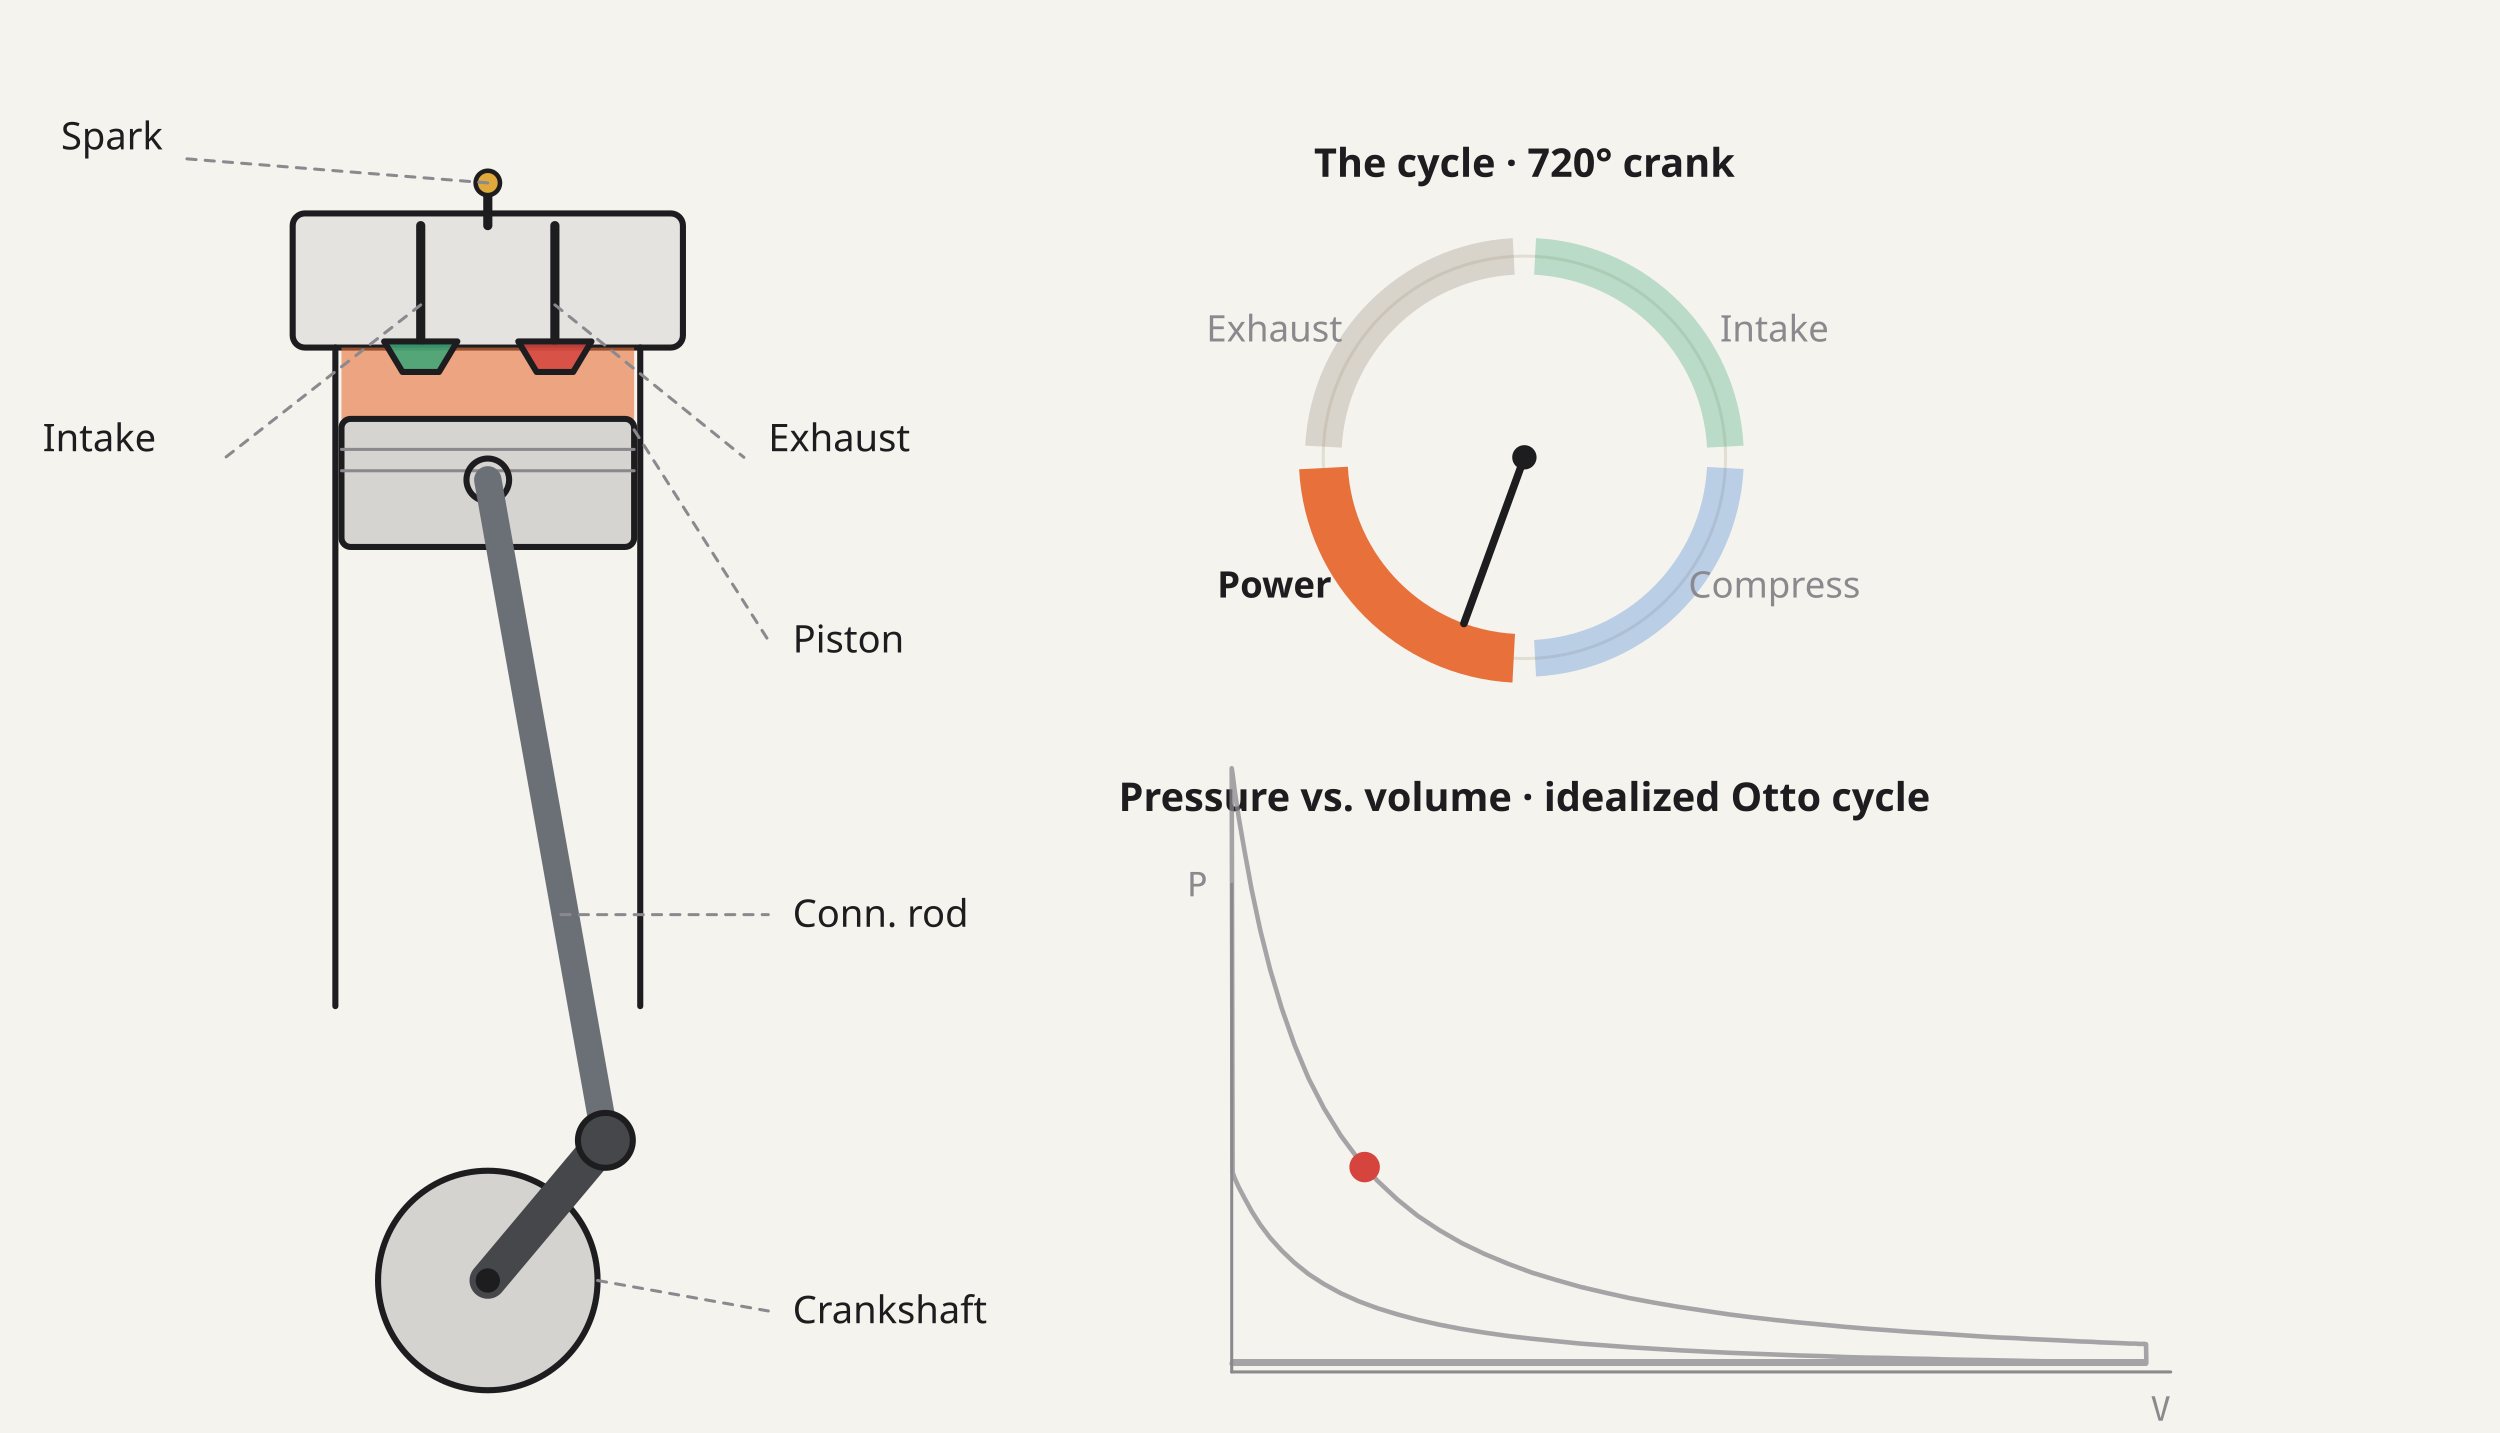
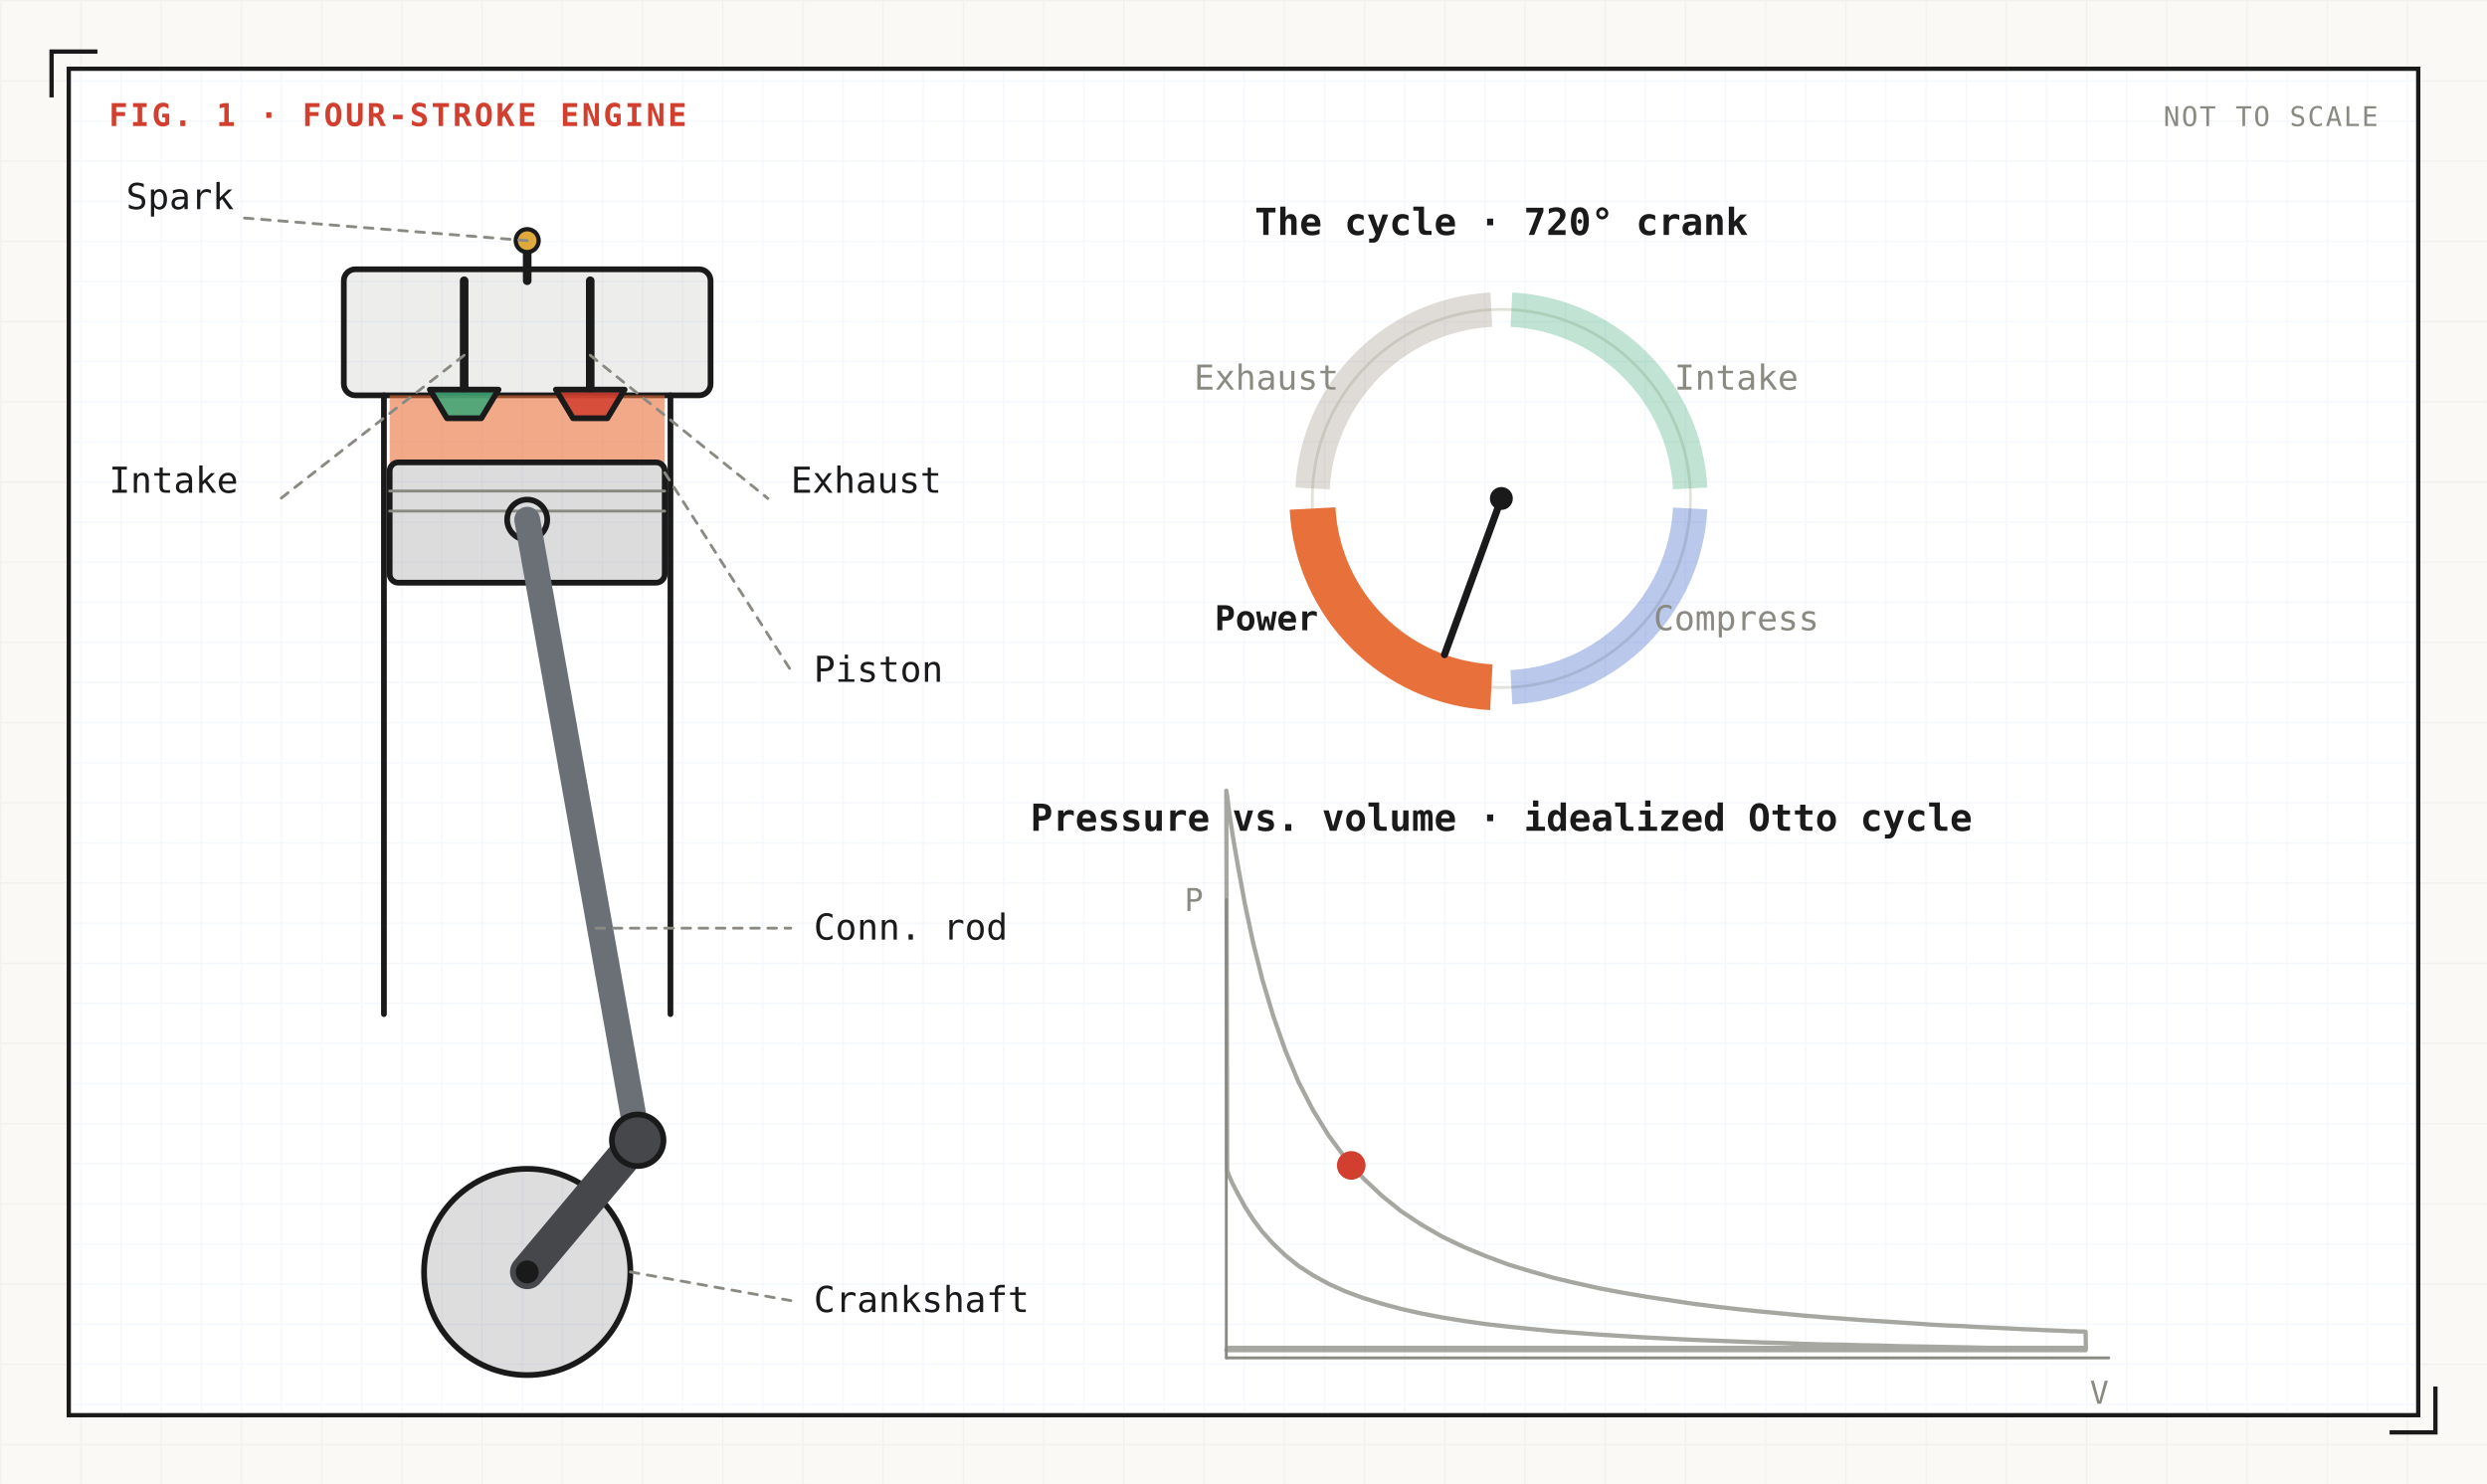
- <svg xmlns="http://www.w3.org/2000/svg" viewBox="0 0 820 470" stroke-linejoin="round" stroke-linecap="round" font-family="ui-sans-serif,system-ui,sans-serif">
-   <rect width="820" height="470" fill="#f5f3ee" />
-   <rect x="96" y="70" width="128" height="44" rx="4" fill="#8a8a8e" fill-opacity=".15" stroke="#1d1d1f" stroke-width="2" />
-   <rect x="112" y="114" width="96" height="23.4" fill="#e8703a" fill-opacity=".6" />
-   <line x1="110" y1="114" x2="110" y2="330" stroke="#1d1d1f" stroke-width="2" />
-   <line x1="210" y1="114" x2="210" y2="330" stroke="#1d1d1f" stroke-width="2" />
-   <g>
-     <line x1="138" y1="74" x2="138" y2="112" stroke="#1d1d1f" stroke-width="3" />
-     <path d="M126 112 L150 112 L144 122 L132 122 Z" fill="#3aa676" fill-opacity=".85" stroke="#1d1d1f" stroke-width="2" />
+ <svg xmlns="http://www.w3.org/2000/svg" viewBox="0 0 868 518">
+   <defs>
+     <pattern id="pg" width="28" height="28" patternUnits="userSpaceOnUse">
+       <path d="M28 0 H0 V28" fill="none" stroke="#1a1a1a" stroke-opacity="0.035" stroke-width="1" />
+     </pattern>
+     <pattern id="bg" width="14" height="14" patternUnits="userSpaceOnUse">
+       <path d="M14 0 H0 V14" fill="none" stroke="#2553c4" stroke-opacity="0.05" stroke-width="1" />
+     </pattern>
+   </defs>
+   <rect width="868" height="518" fill="#faf9f5" />
+   <rect width="868" height="518" fill="url(#pg)" />
+   <rect x="24" y="24" width="820" height="470" fill="#ffffff" stroke="#1a1a1a" stroke-width="1.5" />
+   <rect x="24" y="24" width="820" height="470" fill="url(#bg)" />
+   <path d="M18 34 L18 18 L34 18" fill="none" stroke="#1a1a1a" stroke-width="1.5" />
+   <path d="M850 484 L850 500 L834 500" fill="none" stroke="#1a1a1a" stroke-width="1.5" />
+   <g transform="translate(24 24)" stroke-linejoin="round" stroke-linecap="round">
+     <text x="14" y="20" font-size="11" font-weight="600" fill="#d23f2e" font-family="'JetBrains Mono', ui-monospace, monospace" letter-spacing="0.08em">FIG. 1 · FOUR-STROKE ENGINE</text>
+     <text x="806" y="20" font-size="9.5" fill="#8a8a82" font-family="'JetBrains Mono', ui-monospace, monospace" letter-spacing="0.06em" text-anchor="end">NOT TO SCALE</text>
+     <rect x="96" y="70" width="128" height="44" rx="4" fill="#8a8a82" fill-opacity=".15" stroke="#1a1a1a" stroke-width="2" />
+     <rect x="112" y="114" width="96" height="23.4" fill="#e8703a" fill-opacity=".6" />
+     <line x1="110" y1="114" x2="110" y2="330" stroke="#1a1a1a" stroke-width="2" />
+     <line x1="210" y1="114" x2="210" y2="330" stroke="#1a1a1a" stroke-width="2" />
+     <g>
+       <line x1="138" y1="74" x2="138" y2="112" stroke="#1a1a1a" stroke-width="3" />
+       <path d="M126 112 L150 112 L144 122 L132 122 Z" fill="#3aa676" fill-opacity=".85" stroke="#1a1a1a" stroke-width="2" />
+     </g>
+     <g>
+       <line x1="182" y1="74" x2="182" y2="112" stroke="#1a1a1a" stroke-width="3" />
+       <path d="M170 112 L194 112 L188 122 L176 122 Z" fill="#d23f2e" fill-opacity=".85" stroke="#1a1a1a" stroke-width="2" />
+     </g>
+     <line x1="160" y1="62" x2="160" y2="74" stroke="#1a1a1a" stroke-width="3" />
+     <circle cx="160" cy="60" r="4" fill="#e0a93b" stroke="#1a1a1a" stroke-width="1.5" />
+     <g transform="translate(0 17.4)">
+       <rect x="112" y="120" width="96" height="42" rx="3" fill="#8a8a8e" fill-opacity=".3" stroke="#1a1a1a" stroke-width="2" />
+       <line x1="112" y1="130" x2="208" y2="130" stroke="#8a8a82" stroke-width="1" />
+       <line x1="112" y1="137" x2="208" y2="137" stroke="#8a8a82" stroke-width="1" />
+       <circle cx="160" cy="140" r="7" fill="none" stroke="#1a1a1a" stroke-width="2" />
+     </g>
+     <line x1="160" y1="157.4" x2="198.6" y2="374.0" stroke="#6b6f76" stroke-width="9" stroke-linecap="round" />
+     <circle cx="160" cy="420" r="36" fill="#46474a" fill-opacity=".18" stroke="#1a1a1a" stroke-width="2" />
+     <g transform="rotate(40 160 420)">
+       <line x1="160" y1="420" x2="160" y2="360" stroke="#46474a" stroke-width="12" stroke-linecap="round" />
+       <circle cx="160" cy="360" r="9" fill="#46474a" stroke="#1a1a1a" stroke-width="2" />
+     </g>
+     <circle cx="160" cy="420" r="4" fill="#1a1a1a" />
+     <g font-size="12.5" fill="#1a1a1a" font-family="'JetBrains Mono', ui-monospace, monospace">
+       <line x1="160" y1="60" x2="60" y2="52" stroke="#8a8a82" stroke-width="1" stroke-dasharray="3 3" />
+       <text x="20" y="49">Spark</text>
+       <line x1="138" y1="100" x2="74" y2="150" stroke="#8a8a82" stroke-width="1" stroke-dasharray="3 3" />
+       <text x="14" y="148">Intake</text>
+       <line x1="182" y1="100" x2="244" y2="150" stroke="#8a8a82" stroke-width="1" stroke-dasharray="3 3" />
+       <text x="252" y="148">Exhaust</text>
+       <line x1="208" y1="141" x2="252" y2="210" stroke="#8a8a82" stroke-width="1" stroke-dasharray="3 3" />
+       <text x="260" y="214">Piston</text>
+       <line x1="184" y1="300" x2="252" y2="300" stroke="#8a8a82" stroke-width="1" stroke-dasharray="3 3" />
+       <text x="260" y="304">Conn. rod</text>
+       <line x1="196" y1="420" x2="252" y2="430" stroke="#8a8a82" stroke-width="1" stroke-dasharray="3 3" />
+       <text x="260" y="434">Crankshaft</text>
+     </g>
+     <text x="500" y="58" font-size="13" font-weight="600" text-anchor="middle" fill="#1a1a1a" font-family="'JetBrains Mono', ui-monospace, monospace">The cycle · 720° crank</text>
+     <circle cx="500" cy="150" r="66" fill="none" stroke="#e3e2da" stroke-width="1" />
+     <path d="M503.5 84.1 A66 66 0 0 1 565.9 146.5" fill="none" stroke="#3aa676" stroke-width="12" stroke-linecap="butt" opacity="0.32" />
+     <path d="M565.9 153.5 A66 66 0 0 1 503.5 215.9" fill="none" stroke="#2553c4" stroke-width="12" stroke-linecap="butt" opacity="0.32" />
+     <path d="M496.5 215.9 A66 66 0 0 1 434.1 153.5" fill="none" stroke="#e8703a" stroke-width="16" stroke-linecap="butt" opacity="1" />
+     <path d="M434.1 146.5 A66 66 0 0 1 496.5 84.1" fill="none" stroke="#9a8f80" stroke-width="12" stroke-linecap="butt" opacity="0.32" />
+     <g font-size="12" text-anchor="middle" font-family="'JetBrains Mono', ui-monospace, monospace">
+       <text x="582" y="112" fill="#8a8a82">Intake</text>
+       <text x="582" y="196" fill="#8a8a82">Compress</text>
+       <text x="418" y="196" fill="#1a1a1a" font-weight="600">Power</text>
+       <text x="418" y="112" fill="#8a8a82">Exhaust</text>
+     </g>
+     <g transform="rotate(200.0 500 150)">
+       <line x1="500" y1="150" x2="500" y2="92" stroke="#1a1a1a" stroke-width="2.5" stroke-linecap="round" />
+     </g>
+     <circle cx="500" cy="150" r="4" fill="#1a1a1a" />
+     <text x="500" y="266" font-size="13" font-weight="600" text-anchor="middle" fill="#1a1a1a" font-family="'JetBrains Mono', ui-monospace, monospace">Pressure vs. volume · idealized Otto cycle</text>
+     <line x1="404" y1="290" x2="404" y2="450" stroke="#8a8a82" stroke-width="1" />
+     <line x1="404" y1="450" x2="712" y2="450" stroke="#8a8a82" stroke-width="1" />
+     <text x="396" y="294" text-anchor="end" font-size="11" fill="#8a8a82" font-family="'JetBrains Mono', ui-monospace, monospace">P</text>
+     <text x="712" y="466" text-anchor="end" font-size="11" fill="#8a8a82" font-family="'JetBrains Mono', ui-monospace, monospace">V</text>
+     <path d="M404.0 497.3 L404.3 497.3 L405.0 497.3 L406.3 497.3 L408.2 497.3 L410.5 497.3 L413.3 497.3 L416.6 497.3 L420.4 497.3 L424.6 497.3 L429.2 497.3 L434.3 497.3 L439.8 497.3 L445.6 497.3 L451.8 497.3 L458.3 497.3 L465.0 497.3 L472.1 497.3 L479.4 497.3 L486.9 497.3 L494.6 497.3 L502.4 497.3 L510.3 497.3 L518.4 497.3 L526.5 497.3 L534.6 497.3 L542.7 497.3 L550.9 497.3 L558.9 497.3 L566.9 497.3 L574.8 497.3 L582.6 497.3 L590.3 497.3 L597.8 497.3 L605.1 497.3 L612.3 497.3 L619.2 497.3 L625.9 497.3 L632.4 497.3 L638.6 497.3 L644.6 497.3 L650.3 497.3 L655.7 497.3 L660.9 497.3 L665.8 497.3 L670.4 497.3 L674.7 497.3 L678.7 497.3 L682.5 497.3 L685.9 497.3 L689.0 497.3 L691.9 497.3 L694.4 497.3 L696.7 497.3 L698.6 497.3 L700.3 497.3 L701.6 497.3 L702.7 497.3 L703.4 497.3 L703.9 497.3 L704.0 497.0 L703.9 497.0 L703.4 496.9 L702.7 496.9 L701.6 496.9 L700.3 496.9 L698.6 496.9 L696.7 496.9 L694.4 496.8 L691.9 496.8 L689.0 496.8 L685.9 496.7 L682.5 496.7 L678.7 496.6 L674.7 496.5 L670.4 496.5 L665.8 496.4 L660.9 496.3 L655.7 496.2 L650.3 496.1 L644.6 496.0 L638.6 495.9 L632.4 495.7 L625.9 495.6 L619.2 495.4 L612.3 495.3 L605.1 495.1 L597.8 494.8 L590.3 494.6 L582.6 494.3 L574.8 494.0 L566.9 493.7 L558.9 493.3 L550.9 492.9 L542.7 492.4 L534.6 491.9 L526.5 491.3 L518.4 490.7 L510.3 489.9 L502.4 489.1 L494.6 488.2 L486.9 487.1 L479.4 485.9 L472.1 484.5 L465.0 482.9 L458.3 481.1 L451.8 479.1 L445.6 476.8 L439.8 474.2 L434.3 471.2 L429.2 467.9 L424.6 464.2 L420.4 460.2 L416.6 456.0 L413.3 451.6 L410.5 447.2 L408.2 443.0 L406.3 439.4 L405.0 436.5 L404.3 434.6 L404.0 302.0 L404.3 303.9 L405.0 309.5 L406.3 318.1 L408.2 329.1 L410.5 341.6 L413.3 354.8 L416.6 368.0 L420.4 380.7 L424.6 392.7 L429.2 403.7 L434.3 413.6 L439.8 422.5 L445.6 430.3 L451.8 437.3 L458.3 443.4 L465.0 448.8 L472.1 453.5 L479.4 457.7 L486.9 461.3 L494.6 464.5 L502.4 467.4 L510.3 469.8 L518.4 472.1 L526.5 474.0 L534.6 475.8 L542.7 477.3 L550.9 478.7 L558.9 479.9 L566.9 481.1 L574.8 482.1 L582.6 483.0 L590.3 483.8 L597.8 484.5 L605.1 485.2 L612.3 485.8 L619.2 486.3 L625.9 486.8 L632.4 487.2 L638.6 487.6 L644.6 488.0 L650.3 488.4 L655.7 488.7 L660.9 488.9 L665.8 489.2 L670.4 489.4 L674.7 489.6 L678.7 489.8 L682.5 490.0 L685.9 490.1 L689.0 490.3 L691.9 490.4 L694.4 490.5 L696.7 490.6 L698.6 490.7 L700.3 490.7 L701.6 490.8 L702.7 490.8 L703.4 490.8 L703.9 490.9 L704.0 496.5 L703.9 496.5 L703.4 496.5 L702.7 496.5 L701.6 496.5 L700.3 496.5 L698.6 496.5 L696.7 496.5 L694.4 496.5 L691.9 496.5 L689.0 496.5 L685.9 496.5 L682.5 496.5 L678.7 496.5 L674.7 496.5 L670.4 496.5 L665.8 496.5 L660.9 496.5 L655.7 496.5 L650.3 496.5 L644.6 496.5 L638.6 496.5 L632.4 496.5 L625.9 496.5 L619.2 496.5 L612.3 496.5 L605.1 496.5 L597.8 496.5 L590.3 496.5 L582.6 496.5 L574.8 496.5 L566.9 496.5 L558.9 496.5 L550.9 496.5 L542.7 496.5 L534.6 496.5 L526.5 496.5 L518.4 496.5 L510.3 496.5 L502.4 496.5 L494.6 496.5 L486.9 496.5 L479.4 496.5 L472.1 496.5 L465.0 496.5 L458.3 496.5 L451.8 496.5 L445.6 496.5 L439.8 496.5 L434.3 496.5 L429.2 496.5 L424.6 496.5 L420.4 496.5 L416.6 496.5 L413.3 496.5 L410.5 496.5 L408.2 496.5 L406.3 496.5 L405.0 496.5 L404.3 496.5 L404.0 497.3Z" fill="none" stroke="#8a8a82" stroke-width="1.5" opacity=".75" transform="translate(0 -50)" />
+     <circle cx="447.6" cy="382.8" r="5" fill="#d23f2e" />
  </g>
-   <g>
-     <line x1="182" y1="74" x2="182" y2="112" stroke="#1d1d1f" stroke-width="3" />
-     <path d="M170 112 L194 112 L188 122 L176 122 Z" fill="#d6453d" fill-opacity=".85" stroke="#1d1d1f" stroke-width="2" />
-   </g>
-   <line x1="160" y1="62" x2="160" y2="74" stroke="#1d1d1f" stroke-width="3" />
-   <circle cx="160" cy="60" r="4" fill="#e0a93b" stroke="#1d1d1f" stroke-width="1.5" />
-   <g transform="translate(0 17.4)">
-     <rect x="112" y="120" width="96" height="42" rx="3" fill="#8a8a8e" fill-opacity=".3" stroke="#1d1d1f" stroke-width="2" />
-     <line x1="112" y1="130" x2="208" y2="130" stroke="#8a8a8e" stroke-width="1" />
-     <line x1="112" y1="137" x2="208" y2="137" stroke="#8a8a8e" stroke-width="1" />
-     <circle cx="160" cy="140" r="7" fill="none" stroke="#1d1d1f" stroke-width="2" />
-   </g>
-   <line x1="160" y1="157.4" x2="198.6" y2="374.0" stroke="#6b6f76" stroke-width="9" stroke-linecap="round" />
-   <circle cx="160" cy="420" r="36" fill="#46474a" fill-opacity=".18" stroke="#1d1d1f" stroke-width="2" />
-   <g transform="rotate(40 160 420)">
-     <line x1="160" y1="420" x2="160" y2="360" stroke="#46474a" stroke-width="12" stroke-linecap="round" />
-     <circle cx="160" cy="360" r="9" fill="#46474a" stroke="#1d1d1f" stroke-width="2" />
-   </g>
-   <circle cx="160" cy="420" r="4" fill="#1d1d1f" />
-   <g font-size="12.5" fill="#1d1d1f">
-     <line x1="160" y1="60" x2="60" y2="52" stroke="#8a8a8e" stroke-width="1" stroke-dasharray="3 3" />
-     <text x="20" y="49">Spark</text>
-     <line x1="138" y1="100" x2="74" y2="150" stroke="#8a8a8e" stroke-width="1" stroke-dasharray="3 3" />
-     <text x="14" y="148">Intake</text>
-     <line x1="182" y1="100" x2="244" y2="150" stroke="#8a8a8e" stroke-width="1" stroke-dasharray="3 3" />
-     <text x="252" y="148">Exhaust</text>
-     <line x1="208" y1="141" x2="252" y2="210" stroke="#8a8a8e" stroke-width="1" stroke-dasharray="3 3" />
-     <text x="260" y="214">Piston</text>
-     <line x1="184" y1="300" x2="252" y2="300" stroke="#8a8a8e" stroke-width="1" stroke-dasharray="3 3" />
-     <text x="260" y="304">Conn. rod</text>
-     <line x1="196" y1="420" x2="252" y2="430" stroke="#8a8a8e" stroke-width="1" stroke-dasharray="3 3" />
-     <text x="260" y="434">Crankshaft</text>
-   </g>
-   <text x="500" y="58" font-size="13" font-weight="600" text-anchor="middle" fill="#1d1d1f">The cycle · 720° crank</text>
-   <circle cx="500" cy="150" r="66" fill="none" stroke="#e3ded3" stroke-width="1" />
-   <path d="M503.5 84.1 A66 66 0 0 1 565.9 146.5" fill="none" stroke="#3aa676" stroke-width="12" stroke-linecap="butt" opacity="0.32" />
-   <path d="M565.9 153.5 A66 66 0 0 1 503.5 215.9" fill="none" stroke="#3d7dd6" stroke-width="12" stroke-linecap="butt" opacity="0.32" />
-   <path d="M496.5 215.9 A66 66 0 0 1 434.1 153.5" fill="none" stroke="#e8703a" stroke-width="16" stroke-linecap="butt" opacity="1" />
-   <path d="M434.1 146.5 A66 66 0 0 1 496.5 84.1" fill="none" stroke="#9a8f80" stroke-width="12" stroke-linecap="butt" opacity="0.32" />
-   <g font-size="12" text-anchor="middle">
-     <text x="582" y="112" fill="#8a8a8e">Intake</text>
-     <text x="582" y="196" fill="#8a8a8e">Compress</text>
-     <text x="418" y="196" fill="#1d1d1f" font-weight="600">Power</text>
-     <text x="418" y="112" fill="#8a8a8e">Exhaust</text>
-   </g>
-   <g transform="rotate(200.0 500 150)">
-     <line x1="500" y1="150" x2="500" y2="92" stroke="#1d1d1f" stroke-width="2.5" stroke-linecap="round" />
-   </g>
-   <circle cx="500" cy="150" r="4" fill="#1d1d1f" />
-   <text x="500" y="266" font-size="13" font-weight="600" text-anchor="middle" fill="#1d1d1f">Pressure vs. volume · idealized Otto cycle</text>
-   <line x1="404" y1="290" x2="404" y2="450" stroke="#8a8a8e" stroke-width="1" />
-   <line x1="404" y1="450" x2="712" y2="450" stroke="#8a8a8e" stroke-width="1" />
-   <text x="396" y="294" text-anchor="end" font-size="11" fill="#8a8a8e" font-family="ui-monospace,monospace">P</text>
-   <text x="712" y="466" text-anchor="end" font-size="11" fill="#8a8a8e" font-family="ui-monospace,monospace">V</text>
-   <path d="M404.0 497.3 L404.3 497.3 L405.0 497.3 L406.3 497.3 L408.2 497.3 L410.5 497.3 L413.3 497.3 L416.6 497.3 L420.4 497.3 L424.6 497.3 L429.2 497.3 L434.3 497.3 L439.8 497.3 L445.6 497.3 L451.8 497.3 L458.3 497.3 L465.0 497.3 L472.1 497.3 L479.4 497.3 L486.9 497.3 L494.6 497.3 L502.4 497.3 L510.3 497.3 L518.4 497.3 L526.5 497.3 L534.6 497.3 L542.7 497.3 L550.9 497.3 L558.9 497.3 L566.9 497.3 L574.8 497.3 L582.6 497.3 L590.3 497.3 L597.8 497.3 L605.1 497.3 L612.3 497.3 L619.2 497.3 L625.9 497.3 L632.4 497.3 L638.6 497.3 L644.6 497.3 L650.3 497.3 L655.7 497.3 L660.9 497.3 L665.8 497.3 L670.4 497.3 L674.7 497.3 L678.7 497.3 L682.5 497.3 L685.9 497.3 L689.0 497.3 L691.9 497.3 L694.4 497.3 L696.7 497.3 L698.6 497.3 L700.3 497.3 L701.6 497.3 L702.7 497.3 L703.4 497.3 L703.9 497.3 L704.0 497.0 L703.9 497.0 L703.4 496.9 L702.7 496.9 L701.6 496.9 L700.3 496.9 L698.6 496.9 L696.7 496.9 L694.4 496.8 L691.9 496.8 L689.0 496.8 L685.9 496.7 L682.5 496.7 L678.7 496.6 L674.7 496.5 L670.4 496.5 L665.8 496.4 L660.9 496.3 L655.7 496.2 L650.3 496.1 L644.6 496.0 L638.6 495.9 L632.4 495.7 L625.9 495.6 L619.2 495.4 L612.3 495.3 L605.1 495.1 L597.8 494.8 L590.3 494.6 L582.6 494.3 L574.8 494.0 L566.9 493.7 L558.9 493.3 L550.9 492.9 L542.7 492.4 L534.6 491.9 L526.5 491.3 L518.4 490.7 L510.3 489.9 L502.4 489.1 L494.6 488.2 L486.9 487.1 L479.4 485.9 L472.1 484.5 L465.0 482.9 L458.3 481.1 L451.8 479.1 L445.6 476.8 L439.8 474.2 L434.3 471.2 L429.2 467.9 L424.6 464.2 L420.4 460.2 L416.6 456.0 L413.3 451.6 L410.5 447.2 L408.2 443.0 L406.3 439.4 L405.0 436.5 L404.3 434.6 L404.0 302.0 L404.3 303.9 L405.0 309.5 L406.3 318.1 L408.2 329.1 L410.5 341.6 L413.3 354.8 L416.6 368.0 L420.4 380.7 L424.6 392.7 L429.2 403.7 L434.3 413.6 L439.8 422.5 L445.6 430.3 L451.8 437.3 L458.3 443.4 L465.0 448.8 L472.1 453.5 L479.4 457.7 L486.9 461.3 L494.6 464.5 L502.4 467.4 L510.3 469.8 L518.4 472.1 L526.5 474.0 L534.6 475.8 L542.7 477.3 L550.9 478.7 L558.9 479.9 L566.9 481.1 L574.8 482.1 L582.6 483.0 L590.3 483.8 L597.8 484.5 L605.1 485.2 L612.3 485.8 L619.2 486.3 L625.9 486.8 L632.4 487.2 L638.6 487.6 L644.6 488.0 L650.3 488.4 L655.7 488.7 L660.9 488.9 L665.8 489.2 L670.4 489.4 L674.7 489.6 L678.7 489.8 L682.5 490.0 L685.9 490.1 L689.0 490.3 L691.9 490.4 L694.4 490.5 L696.7 490.6 L698.6 490.7 L700.3 490.7 L701.6 490.8 L702.7 490.8 L703.4 490.8 L703.9 490.9 L704.0 496.5 L703.9 496.5 L703.4 496.5 L702.7 496.5 L701.6 496.5 L700.3 496.5 L698.6 496.5 L696.7 496.5 L694.4 496.5 L691.9 496.5 L689.0 496.5 L685.9 496.5 L682.5 496.5 L678.7 496.5 L674.7 496.5 L670.4 496.5 L665.8 496.5 L660.9 496.5 L655.7 496.5 L650.3 496.5 L644.6 496.5 L638.6 496.5 L632.4 496.5 L625.9 496.5 L619.2 496.5 L612.3 496.5 L605.1 496.5 L597.8 496.5 L590.3 496.5 L582.6 496.5 L574.8 496.5 L566.9 496.5 L558.9 496.5 L550.9 496.5 L542.7 496.5 L534.6 496.5 L526.5 496.5 L518.4 496.5 L510.3 496.5 L502.4 496.5 L494.6 496.5 L486.9 496.5 L479.4 496.5 L472.1 496.5 L465.0 496.5 L458.3 496.5 L451.8 496.5 L445.6 496.5 L439.8 496.5 L434.3 496.5 L429.2 496.5 L424.6 496.5 L420.4 496.5 L416.6 496.5 L413.3 496.5 L410.5 496.5 L408.2 496.5 L406.3 496.5 L405.0 496.5 L404.3 496.5 L404.0 497.3Z" fill="none" stroke="#8a8a8e" stroke-width="1.5" opacity=".75" transform="translate(0 -50)" />
-   <circle cx="447.6" cy="382.8" r="5" fill="#d6453d" />
</svg>
